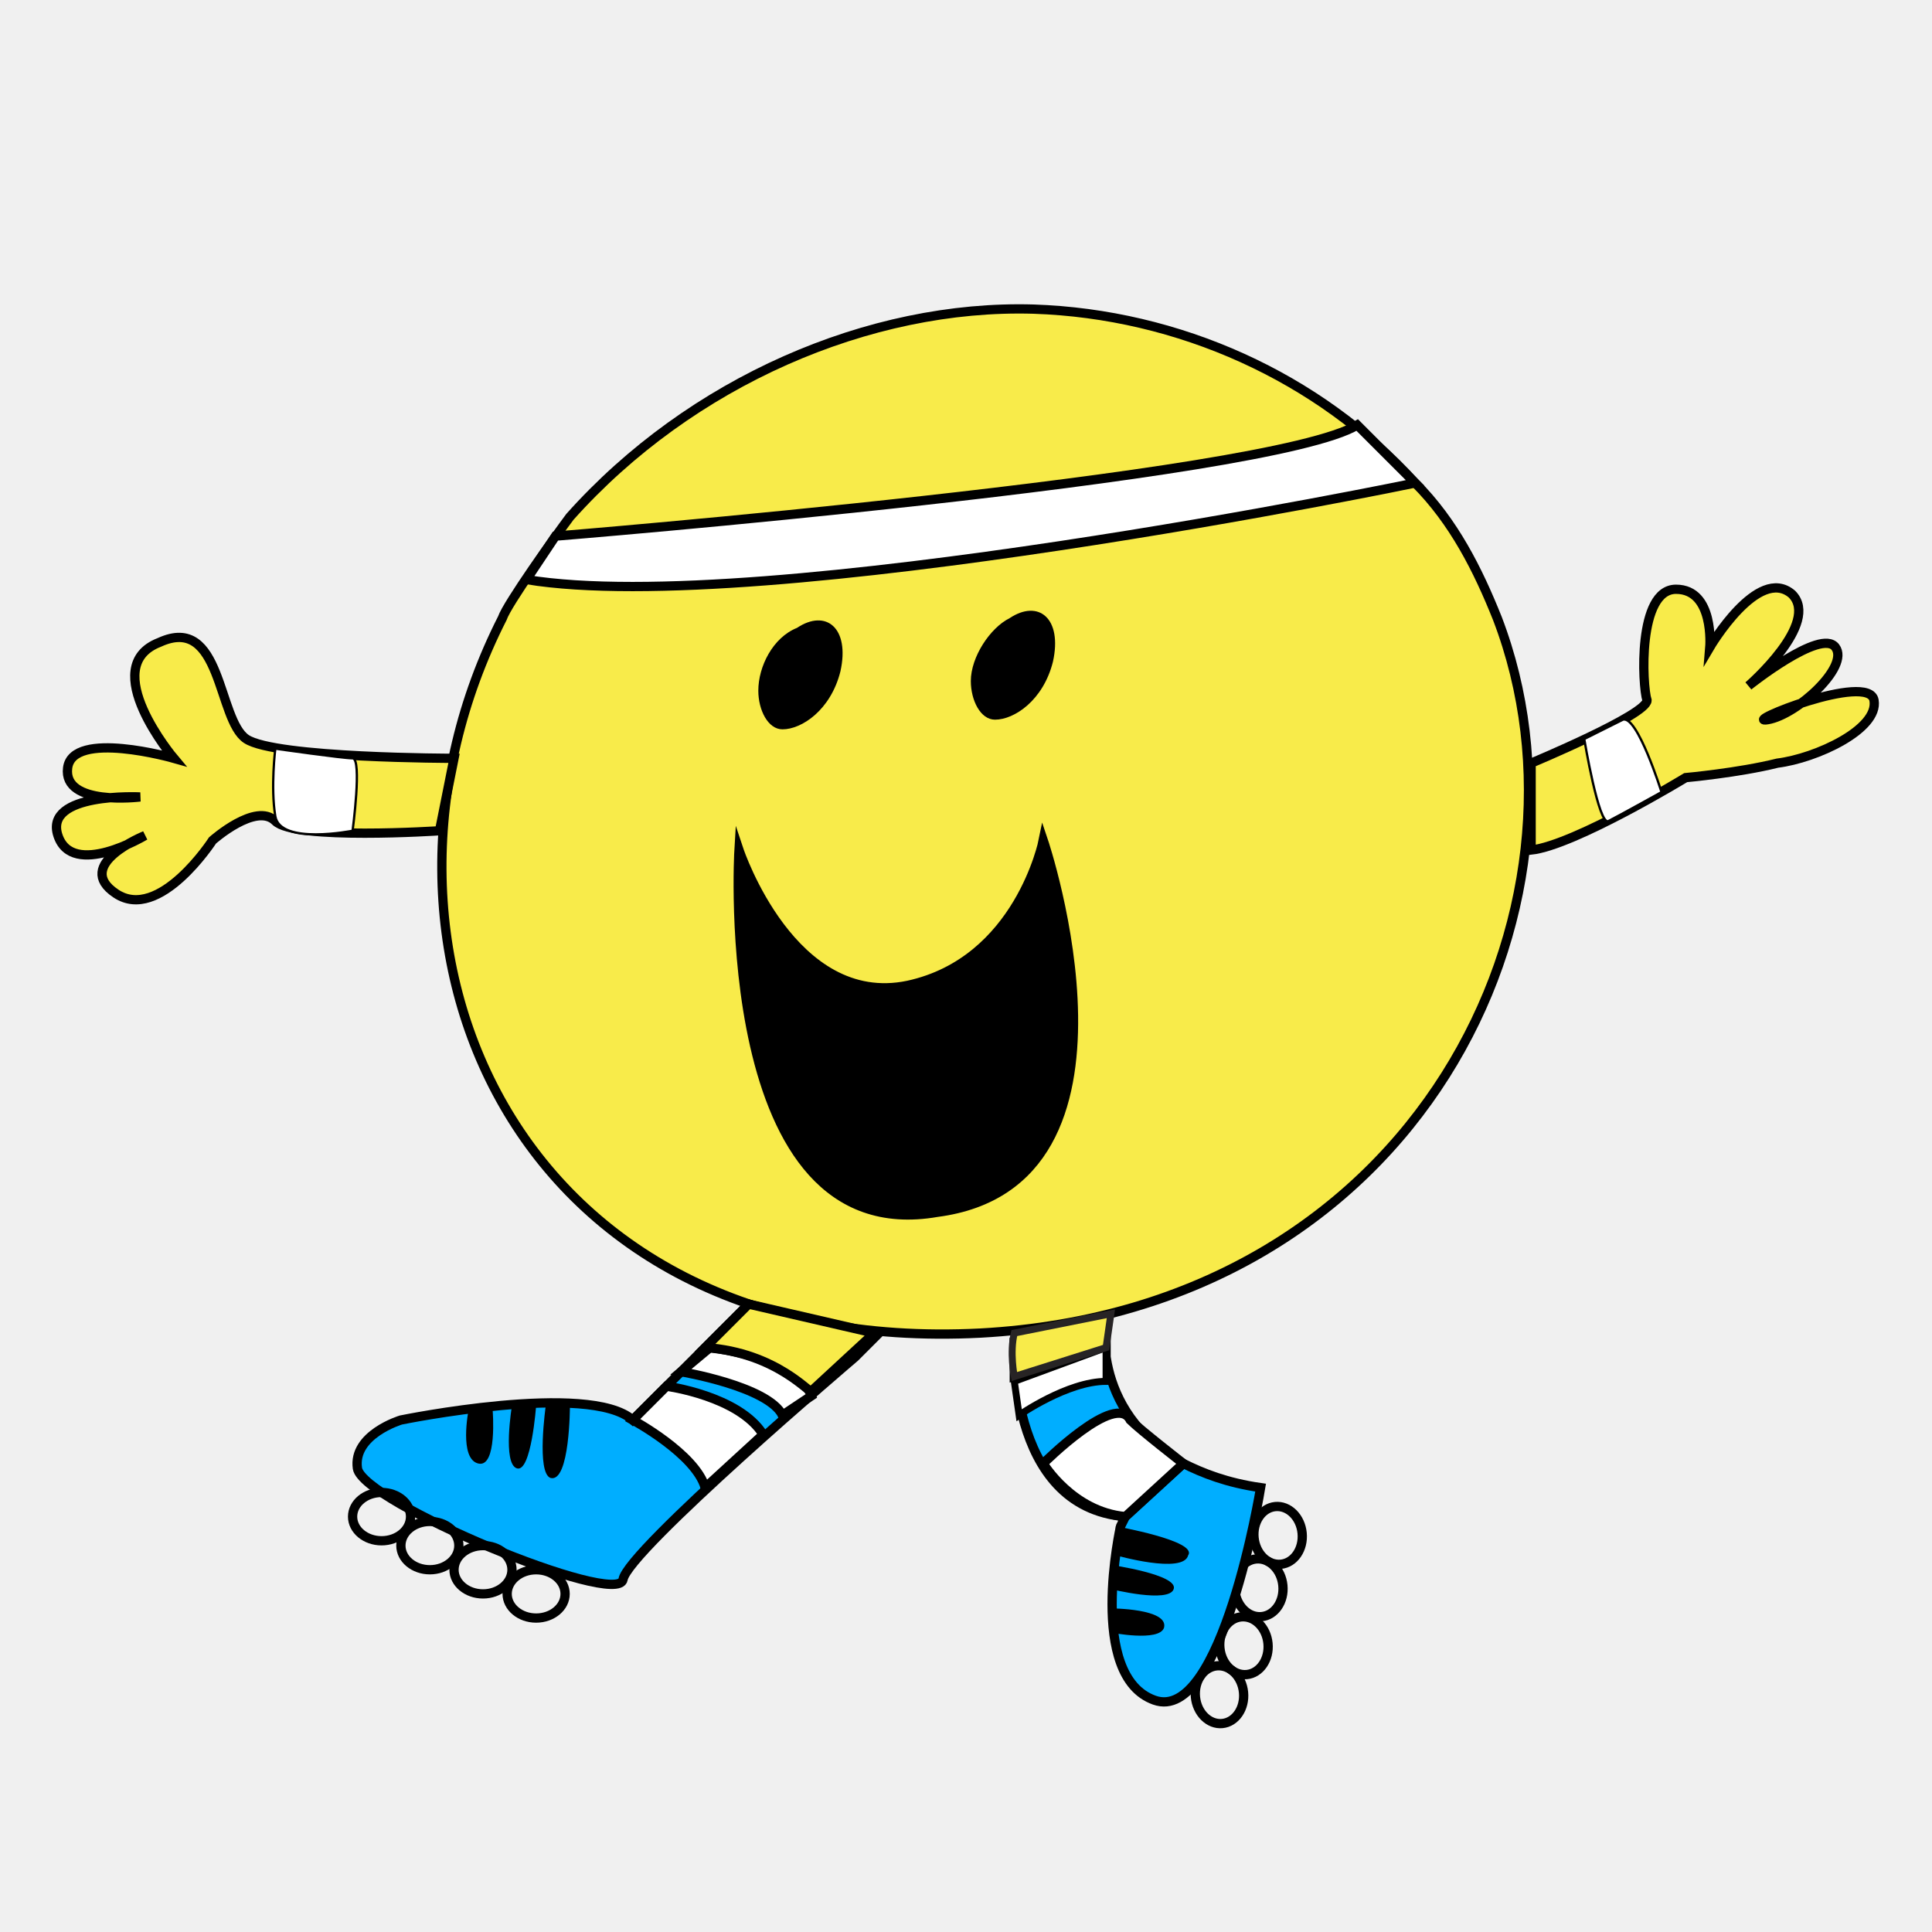
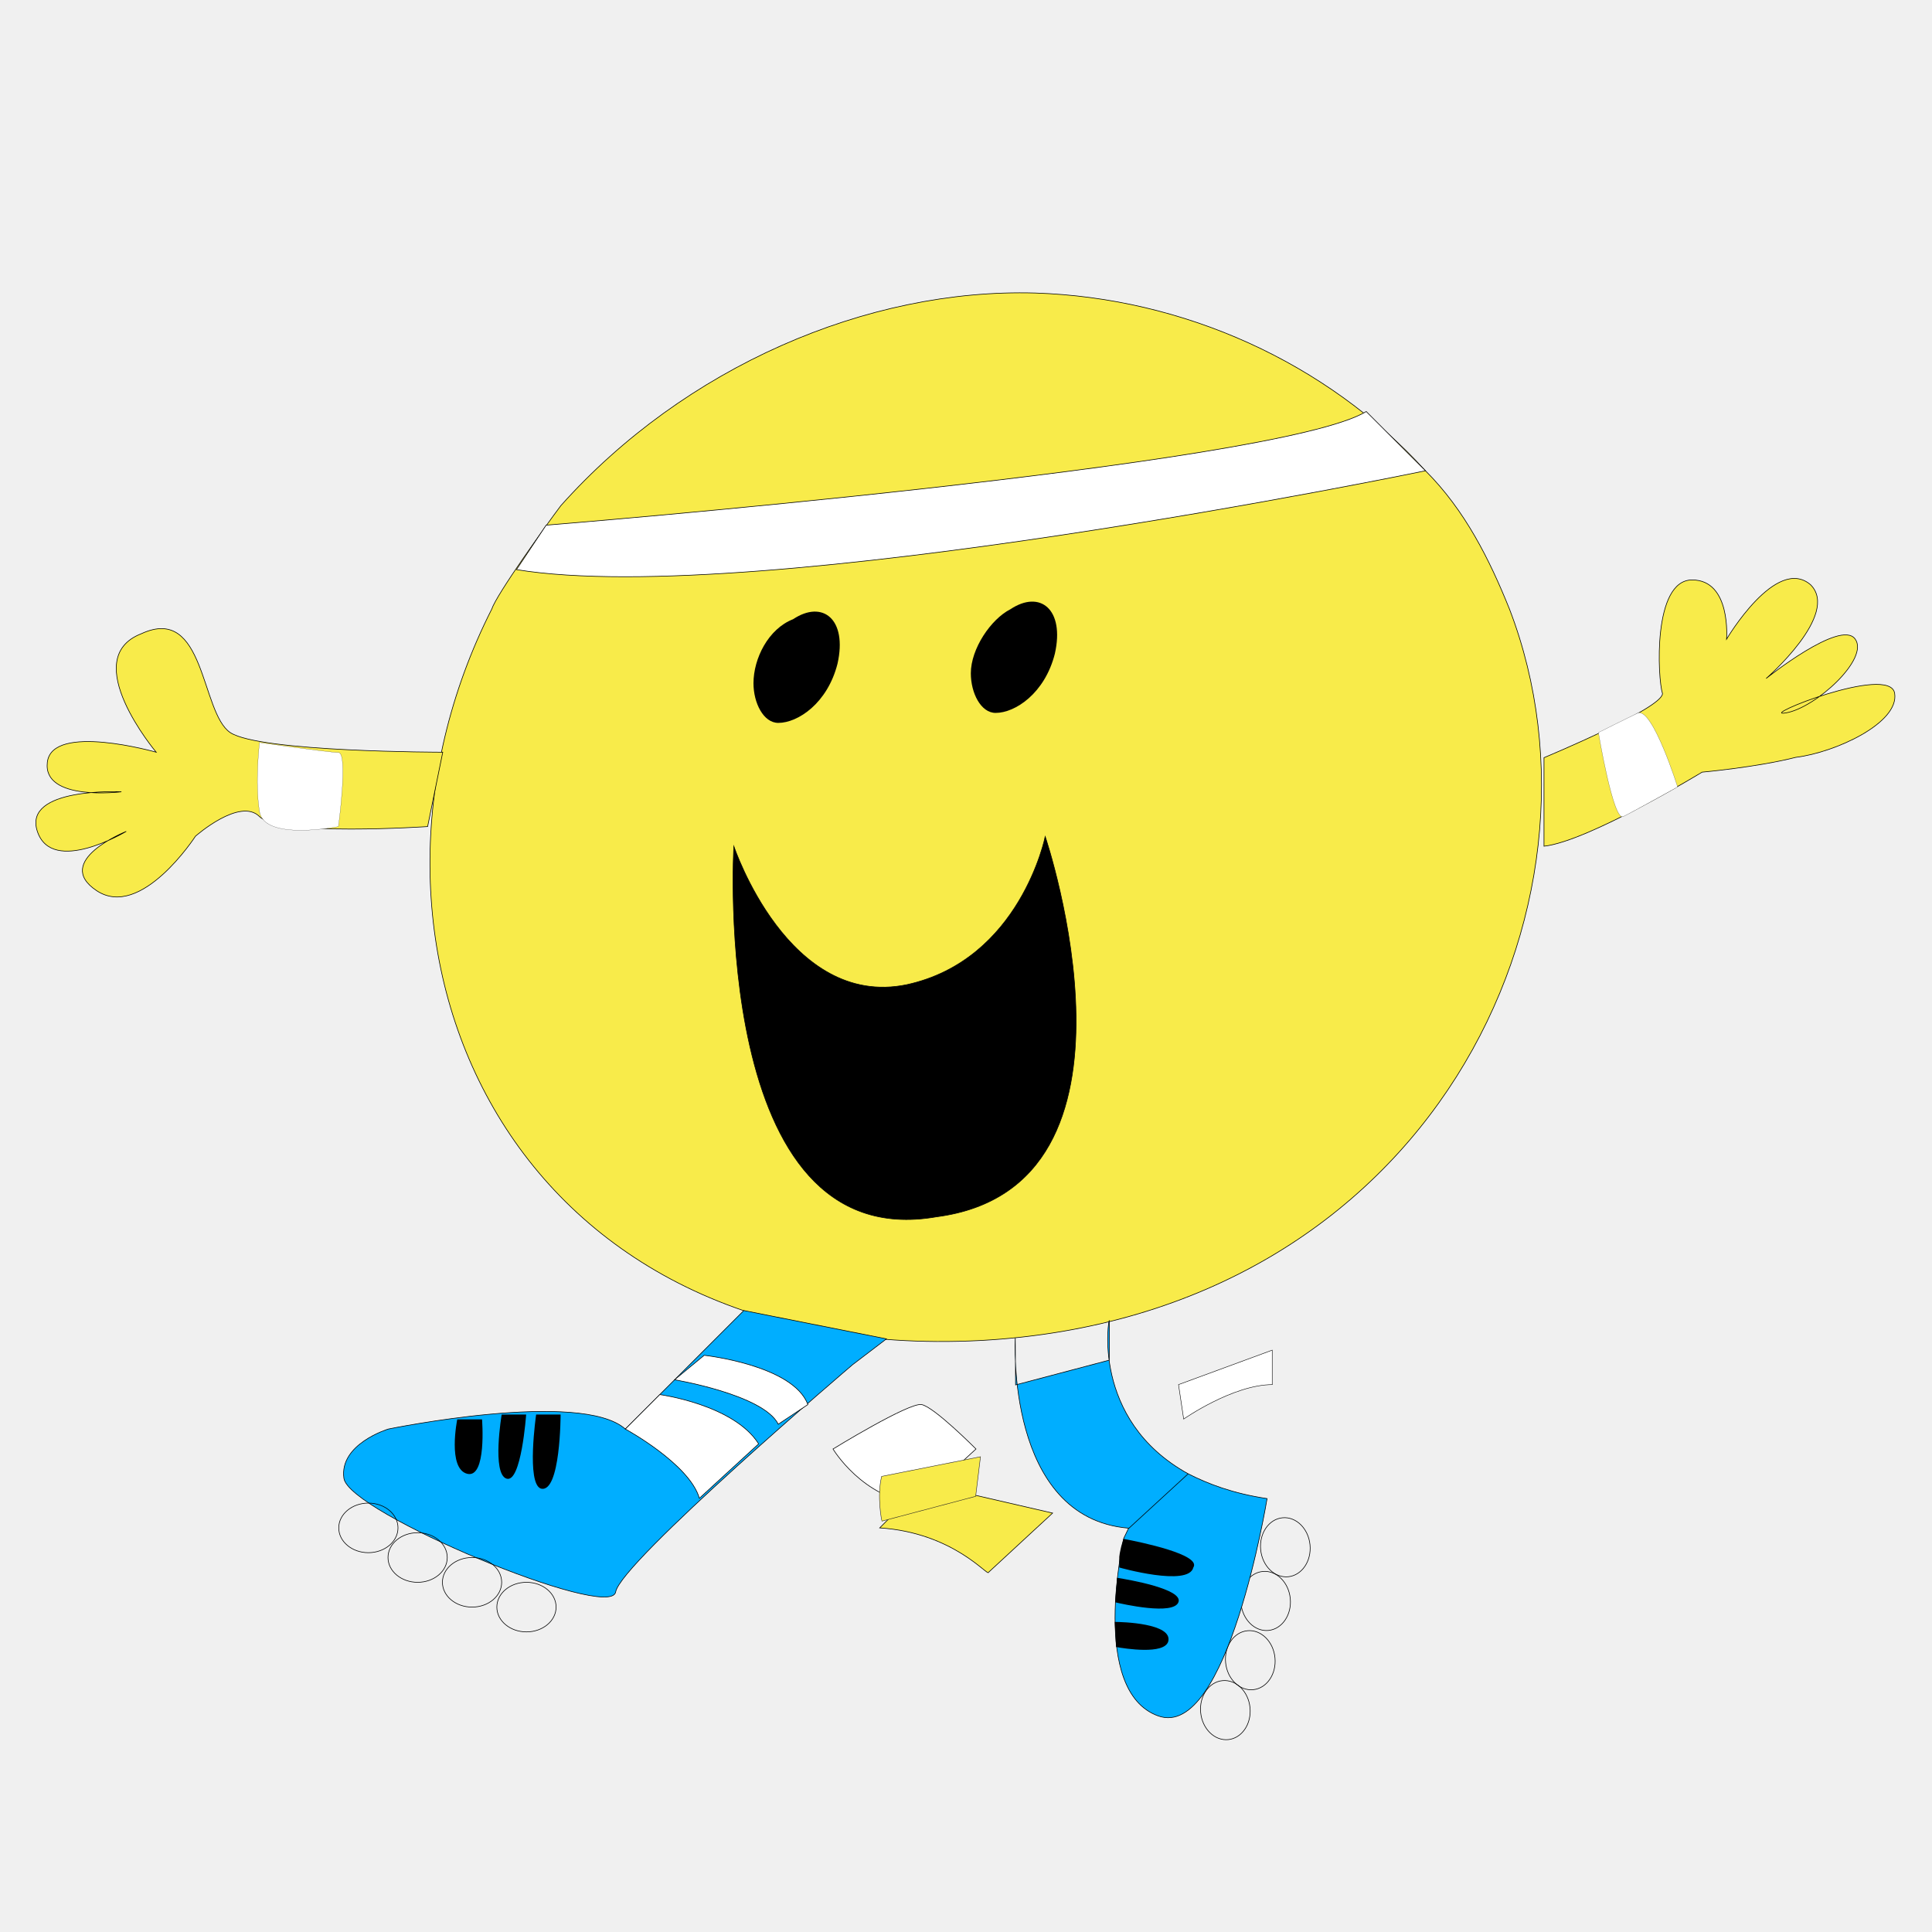
- <svg xmlns="http://www.w3.org/2000/svg" version="1.1" id="Layer_1" x="0px" y="0px" viewBox="0 0 40 40" enable-background="new 0 0 40 40" xml:space="preserve">
-   <g id="mr_90s">
-     <g id="mr_90s_1_">
-       <g>
-         <path fill="#F8EB4A" stroke="#000000" stroke-width="0.192" d="M31,12.8c2.3,6-1.6,14.3-10.7,14.8c-9.7,0.5-13.3-8.1-9.9-14.8     c0.1-0.3,1.1-1.7,1.4-2.1c2.5-2.8,6.2-4.4,9.6-4.3c3,0.1,5.9,1.4,7.9,3.6C30.1,10.8,30.6,11.8,31,12.8z" />
-         <path fill="#FFFFFF" stroke="#000000" stroke-width="0.192" stroke-miterlimit="10" d="M28.1,8.8c-1.8,1.1-16.6,2.3-16.6,2.3     l-0.6,0.9c4.9,0.8,18.4-2,18.4-2L28.1,8.8z" />
-         <path d="M15.7,14.3c0,0.4,0.2,0.8,0.5,0.8c0.4,0,1-0.4,1.2-1.2c0.2-0.9-0.3-1.3-0.9-0.9C16,13.2,15.7,13.8,15.7,14.3z" />
-         <path d="M20.1,14.1c0,0.4,0.2,0.8,0.5,0.8c0.4,0,1-0.4,1.2-1.2c0.2-0.9-0.3-1.3-0.9-0.9C20.5,13,20.1,13.6,20.1,14.1z" />
-         <path stroke="#000000" stroke-width="0.192" stroke-miterlimit="10" d="M15.3,17.6c0,0,1.1,3.3,3.5,2.8c2.3-0.5,2.8-3,2.8-3     s2.4,7.1-2.2,7.7C14.8,25.9,15.3,17.6,15.3,17.6z" />
-         <path fill="#00AEFF" stroke="#000000" stroke-width="0.192" stroke-miterlimit="10" d="M15.5,27l-2.4,2.4c-0.9-0.8-4.8,0-4.8,0     s-1,0.3-0.9,1s5.4,2.9,5.5,2.3c0.1-0.6,4.8-4.6,4.8-4.6l0.4-0.4L15.5,27z" />
-         <ellipse fill="none" stroke="#000000" stroke-width="0.192" stroke-miterlimit="10" cx="11.1" cy="33" rx="0.6" ry="0.5" />
-         <ellipse fill="none" stroke="#000000" stroke-width="0.192" stroke-miterlimit="10" cx="10" cy="32.5" rx="0.6" ry="0.5" />
-         <ellipse fill="none" stroke="#000000" stroke-width="0.192" stroke-miterlimit="10" cx="8.9" cy="32" rx="0.6" ry="0.5" />
-         <ellipse fill="none" stroke="#000000" stroke-width="0.192" stroke-miterlimit="10" cx="7.9" cy="31.4" rx="0.6" ry="0.5" />
-         <ellipse transform="matrix(-9.564685e-02 -0.9954 0.9954 -9.564685e-02 -2.6671 61.1092)" fill="none" stroke="#000000" stroke-width="0.192" stroke-miterlimit="10" cx="26.4" cy="31.8" rx="0.6" ry="0.5" />
-         <ellipse transform="matrix(-9.564685e-02 -0.9954 0.9954 -9.564685e-02 -4.1894 62.0002)" fill="none" stroke="#000000" stroke-width="0.192" stroke-miterlimit="10" cx="26.1" cy="32.9" rx="0.6" ry="0.5" />
-         <ellipse transform="matrix(-9.564685e-02 -0.9954 0.9954 -9.564685e-02 -5.7303 62.9162)" fill="none" stroke="#000000" stroke-width="0.192" stroke-miterlimit="10" cx="25.7" cy="34.1" rx="0.6" ry="0.5" />
-         <ellipse transform="matrix(-9.564685e-02 -0.9954 0.9954 -9.564685e-02 -7.2801 63.5279)" fill="none" stroke="#000000" stroke-width="0.192" stroke-miterlimit="10" cx="25.2" cy="35.1" rx="0.6" ry="0.5" />
-         <path fill="#00AEFF" stroke="#000000" stroke-width="0.192" stroke-miterlimit="10" d="M24.5,30.3l-1.2,1.1     c-2.5-0.2-2.3-3.7-2.3-3.7l0,0.8c1.9-0.5,1.9-0.5,1.9-0.5l0-0.7C22.9,27.2,22.5,29.2,24.5,30.3c0.4,0.2,0.9,0.4,1.6,0.5     c0,0-0.8,4.9-2.2,4.4c-1.4-0.5-0.7-3.6-0.7-3.6l0.1-0.2" />
-         <path fill="#FFFFFF" stroke="#000000" stroke-width="0.192" stroke-miterlimit="10" d="M14.1,28.4c0,0,1.8,0.3,2.1,0.9l0.6-0.4     c-0.3-0.8-2.1-1-2.1-1L14.1,28.4z" />
-         <path d="M11.3,29.1c0,0-0.2,1.4,0.1,1.5c0.4,0.1,0.4-1.5,0.4-1.5H11.3z" />
-         <path d="M10.6,29.1c0,0-0.2,1.2,0.1,1.3s0.4-1.3,0.4-1.3H10.6z" />
-         <path d="M9.7,29.2c0,0-0.2,1,0.2,1.1c0.4,0.1,0.3-1.1,0.3-1.1L9.7,29.2z" />
-         <path d="M23.1,32.2c0,0,1.4,0.4,1.5,0c0.2-0.3-1.5-0.6-1.5-0.6L23.1,32.2z" />
-         <path fill="#F8EB4A" stroke="#000000" stroke-width="0.192" stroke-miterlimit="10" d="M9.1,17.2c0,0-3,0.2-3.4-0.2     c-0.4-0.4-1.3,0.4-1.3,0.4s-1.1,1.7-2,1.1S3,17.3,3,17.3s-1.5,0.9-1.8,0s1.7-0.8,1.7-0.8s-1.6,0.2-1.5-0.6     c0.1-0.8,2.2-0.2,2.2-0.2S2,13.8,3.3,13.3c1.3-0.6,1.2,1.6,1.8,2c0.6,0.4,4.3,0.4,4.3,0.4L9.1,17.2z" />
-         <path d="M23,32.9c0,0,1.2,0.3,1.3,0s-1.3-0.5-1.3-0.5L23,32.9z" />
-         <path d="M23,33.8c0,0,1,0.2,1.1-0.1c0.1-0.4-1.1-0.4-1.1-0.4L23,33.8z" />
-         <path fill="#F8EB4A" stroke="#000000" stroke-width="0.192" stroke-miterlimit="10" d="M31.7,17.6c0.9-0.1,3.2-1.5,3.2-1.5     s1.1-0.1,1.9-0.3c0.8-0.1,2.1-0.7,2-1.3S36,15,36.6,14.9s1.7-1.1,1.4-1.5c-0.3-0.4-1.8,0.8-1.8,0.8s1.5-1.3,0.9-1.9     c-0.7-0.6-1.7,1.1-1.7,1.1s0.1-1.2-0.7-1.2c-0.8,0-0.7,2-0.6,2.3c0,0.3-2.4,1.3-2.4,1.3V17.6z" />
-         <path fill="#FFFFFF" stroke="#000000" stroke-width="0.192" stroke-miterlimit="10" d="M14.6,30.8c-0.2-0.7-1.5-1.4-1.5-1.4     l0.7-0.7c0,0,1.5,0.2,2,1L14.6,30.8z" />
-         <path fill="#FFFFFF" stroke="#000000" stroke-width="4.794727e-02" stroke-miterlimit="10" d="M5.7,15.5c0,0-0.1,0.8,0,1.4     c0.1,0.6,1.6,0.3,1.6,0.3s0.2-1.5,0-1.5S5.7,15.5,5.7,15.5z" />
-         <path fill="#FFFFFF" stroke="#000000" stroke-width="4.794727e-02" stroke-miterlimit="10" d="M32.8,15.3c0,0,0.3,1.8,0.5,1.7     c0.2-0.1,1.1-0.6,1.1-0.6s-0.5-1.6-0.8-1.5C33.4,15,32.8,15.3,32.8,15.3z" />
-         <path fill="#F8EB4A" stroke="#000000" stroke-width="0.192" stroke-miterlimit="10" d="M14.6,27.9l0.9-0.9l2.6,0.6l-1.3,1.2     C16.8,28.9,16.1,28,14.6,27.9z" />
-         <path fill="#FFFFFF" d="M24.5,30.3" />
-         <path fill="#FFFFFF" stroke="#000000" stroke-width="0.144" stroke-miterlimit="10" d="M22.9,28.6c-0.8,0-1.8,0.7-1.8,0.7     L21,28.6l1.9-0.7L22.9,28.6z" />
-         <path fill="#FFFFFF" stroke="#000000" stroke-width="0.192" stroke-miterlimit="10" d="M23.3,31.4l1.2-1.1c0,0-0.9-0.7-1.1-0.9     c-0.3-0.6-1.8,0.9-1.8,0.9S22.2,31.3,23.3,31.4z" />
-         <path fill="#F8EB4A" stroke="#272425" stroke-width="0.144" d="M21,27.6l2-0.4l-0.1,0.7L21,28.5C21,28.5,20.9,28,21,27.6z" />
-       </g>
-     </g>
-   </g>
+ <svg xmlns="http://www.w3.org/2000/svg" version="1.1" id="Layer_1" x="0px" y="0px" viewBox="0 0 600 600" enable-background="new 0 0 600 600" xml:space="preserve">
+   <path fill="#F8EB4A" stroke="#000000" stroke-width="0.192" d="M468.8,189.2c35.3,92-24.5,219.4-164.2,227.1  c-148.8,7.7-204-124.3-151.9-227.1c1.5-4.6,16.9-26.1,21.5-32.2c38.4-43,95.1-67.5,147.3-66c46,1.5,90.5,21.5,121.2,55.2  C455,158.5,462.6,173.8,468.8,189.2z" />
+   <path fill="#FFFFFF" stroke="#000000" stroke-width="0.192" stroke-miterlimit="10" d="M424.3,127.8  c-27.6,16.9-254.7,35.3-254.7,35.3l-9.2,13.8c75.2,12.3,282.3-30.7,282.3-30.7L424.3,127.8z" />
+   <path d="M234,212.2c0,6.1,3.1,12.3,7.7,12.3c6.1,0,15.3-6.1,18.4-18.4c3.1-13.8-4.6-19.9-13.8-13.8C238.6,195.3,234,204.5,234,212.2  z" />
+   <path d="M301.5,209.1c0,6.1,3.1,12.3,7.7,12.3c6.1,0,15.3-6.1,18.4-18.4c3.1-13.8-4.6-19.9-13.8-13.8  C307.7,192.3,301.5,201.5,301.5,209.1z" />
+   <path stroke="#000000" stroke-width="0.192" stroke-miterlimit="10" d="M227.9,262.8c0,0,16.9,50.6,53.7,43c35.3-7.7,43-46,43-46  s36.8,108.9-33.8,118.1C220.2,390.2,227.9,262.8,227.9,262.8z" />
+   <path fill="#00AEFF" stroke="#000000" stroke-width="0.192" stroke-miterlimit="10" d="M231,407l-36.8,36.8  c-13.8-12.3-73.6,0-73.6,0s-15.3,4.6-13.8,15.3c1.5,10.7,82.8,44.5,84.4,35.3c1.5-9.2,73.6-70.6,73.6-70.6l10.5-8L231,407z" />
+   <ellipse fill="none" stroke="#000000" stroke-width="0.192" stroke-miterlimit="10" cx="163.5" cy="499.1" rx="9.2" ry="7.7" />
+   <ellipse fill="none" stroke="#000000" stroke-width="0.192" stroke-miterlimit="10" cx="146.6" cy="491.4" rx="9.2" ry="7.7" />
+   <ellipse fill="none" stroke="#000000" stroke-width="0.192" stroke-miterlimit="10" cx="129.7" cy="483.7" rx="9.2" ry="7.7" />
+   <ellipse fill="none" stroke="#000000" stroke-width="0.192" stroke-miterlimit="10" cx="114.4" cy="474.5" rx="9.2" ry="7.7" />
+   <ellipse transform="matrix(-0.9954 9.564839e-02 -9.564839e-02 -0.9954 842.3966 920.6318)" fill="none" stroke="#000000" stroke-width="0.192" stroke-miterlimit="10" cx="399.1" cy="480.5" rx="7.7" ry="9.2" />
+   <ellipse transform="matrix(-0.9954 9.564839e-02 -9.564839e-02 -0.9954 831.7838 954.4132)" fill="none" stroke="#000000" stroke-width="0.192" stroke-miterlimit="10" cx="393" cy="497.1" rx="7.7" ry="9.2" />
+   <ellipse transform="matrix(-0.9954 9.564839e-02 -9.564839e-02 -0.9954 824.11 991.5815)" fill="none" stroke="#000000" stroke-width="0.192" stroke-miterlimit="10" cx="388.3" cy="515.5" rx="7.7" ry="9.2" />
+   <ellipse transform="matrix(-0.9954 9.564839e-02 -9.564839e-02 -0.9954 810.09 1023.358)" fill="none" stroke="#000000" stroke-width="0.192" stroke-miterlimit="10" cx="380.5" cy="531.1" rx="7.7" ry="9.2" />
+   <path fill="#00AEFF" stroke="#000000" stroke-width="0.192" stroke-miterlimit="10" d="M369,457.7l-18.4,16.9  c-38.4-3.1-35.3-59.1-35.3-59.1l0.1,14.6c29.1-7.7,29.1-7.7,29.1-7.7v-12.3C344.5,408.6,338.4,440.8,369,457.7  c6.1,3.1,13.8,6.1,24.5,7.7c0,0-12.3,75.2-33.8,67.5s-10.7-55.2-10.7-55.2l1.5-3.1" />
+   <path fill="#FFFFFF" stroke="#000000" stroke-width="0.192" stroke-miterlimit="10" d="M209.5,428.5c0,0,27.6,4.6,32.2,13.8  l9.2-6.1c-4.6-12.3-32.2-15.3-32.2-15.3L209.5,428.5z" />
+   <path d="M166.5,439.3c0,0-3.1,21.5,1.5,23c6.1,1.5,6.1-23,6.1-23H166.5z" />
+   <path d="M155.8,439.3c0,0-3.1,18.4,1.5,19.9c4.6,1.5,6.1-19.9,6.1-19.9H155.8z" />
+   <path d="M142,440.8c0,0-3.1,15.3,3.1,16.9c6.1,1.5,4.6-16.9,4.6-16.9H142z" />
+   <path d="M348.9,477.9c-0.3,1.1-0.7,2.2-0.9,3.3c-0.2,0.8-0.3,1.5-0.4,2.3v3.3c0,0,21.5,6.1,23,0  C373.2,482.8,354.2,478.9,348.9,477.9z" />
+   <path fill="#F8EB4A" stroke="#000000" stroke-width="0.192" stroke-miterlimit="10" d="M132.8,256.7c0,0-46,3.1-52.2-3.1  c-6.1-6.1-19.9,6.1-19.9,6.1S43.8,285.8,30,276.6c-13.8-9.2,9.2-18.4,9.2-18.4s-23,13.8-27.6,0c-4.6-13.8,26.1-12.3,26.1-12.3  s-24.5,3.1-23-9.2c1.5-12.3,33.8-3.1,33.8-3.1s-24.5-29.1-4.6-36.8c19.9-9.2,18.4,24.5,27.6,30.7c9.2,6.1,66,6.1,66,6.1L132.8,256.7  z" />
+   <path d="M346.9,490c-0.1,2.5-0.4,5.1-0.6,7.6c2.1,0.5,18.3,4.2,19.7-0.1C367.3,493.5,350.8,490.6,346.9,490z" />
+   <path d="M346.2,503.7c0.1,2.6,0.3,5.2,0.4,7.8c2.9,0.5,14.9,2.4,16.2-1.7C364.3,504.1,348.3,503.7,346.2,503.7z" />
+   <path fill="#F8EB4A" stroke="#000000" stroke-width="0.192" stroke-miterlimit="10" d="M479.5,262.8c13.8-1.5,49.1-23,49.1-23  s16.9-1.5,29.1-4.6c12.3-1.5,32.2-10.7,30.7-19.9s-43,7.7-33.8,6.1c9.2-1.5,26.1-16.9,21.5-23c-4.6-6.1-27.6,12.3-27.6,12.3  s23-19.9,13.8-29.1c-10.7-9.2-26.1,16.9-26.1,16.9s1.5-18.4-10.7-18.4c-12.3,0-10.7,30.7-9.2,35.3c0,4.6-36.8,19.9-36.8,19.9  L479.5,262.8L479.5,262.8z" />
+   <path fill="#FFFFFF" stroke="#000000" stroke-width="0.192" stroke-miterlimit="10" d="M217.2,465.3c-3.1-10.7-23-21.5-23-21.5  l10.7-10.7c0,0,23,3.1,30.7,15.3L217.2,465.3z" />
+   <path fill="#FFFFFF" stroke="#000000" stroke-width="4.794727e-02" stroke-miterlimit="10" d="M80.6,230.6c0,0-1.5,12.3,0,21.5  c1.5,9.2,24.5,4.6,24.5,4.6s3.1-23,0-23C102.1,233.7,80.6,230.6,80.6,230.6z" />
+   <path fill="#FFFFFF" stroke="#000000" stroke-width="4.794727e-02" stroke-miterlimit="10" d="M496.4,227.5c0,0,4.6,27.6,7.7,26.1  c3.1-1.5,16.9-9.2,16.9-9.2s-7.7-24.5-12.3-23C505.6,222.9,496.4,227.5,496.4,227.5z" />
+   <path fill="#F8EB4A" stroke="#000000" stroke-width="0.192" stroke-miterlimit="10" d="M273.2,474.5l13.8-13.8l39.9,9.2l-19.9,18.4  C306.9,489.8,296.2,476,273.2,474.5z" />
+   <path fill="#FFFFFF" d="M369,457.7" />
+   <path fill="#FFFFFF" stroke="#000000" stroke-width="0.144" stroke-miterlimit="10" d="M395.2,430c-12.3,0-27.6,10.7-27.6,10.7  L366,430l29.1-10.7V430z" />
+   <path fill="#FFFFFF" stroke="#000000" stroke-width="0.192" stroke-miterlimit="10" d="M284.7,466.9l18.4-16.9  c0,0-13-13.1-16.9-13.8S258.7,450,258.7,450S267.9,465.4,284.7,466.9z" />
+   <path fill="#F8EB4A" stroke="#272425" stroke-width="0.144" d="M273.8,458.5l30.7-6.1l-1.5,12.3l-29.1,7.7  C273.8,472.3,272.3,464.6,273.8,458.5z" />
</svg>
